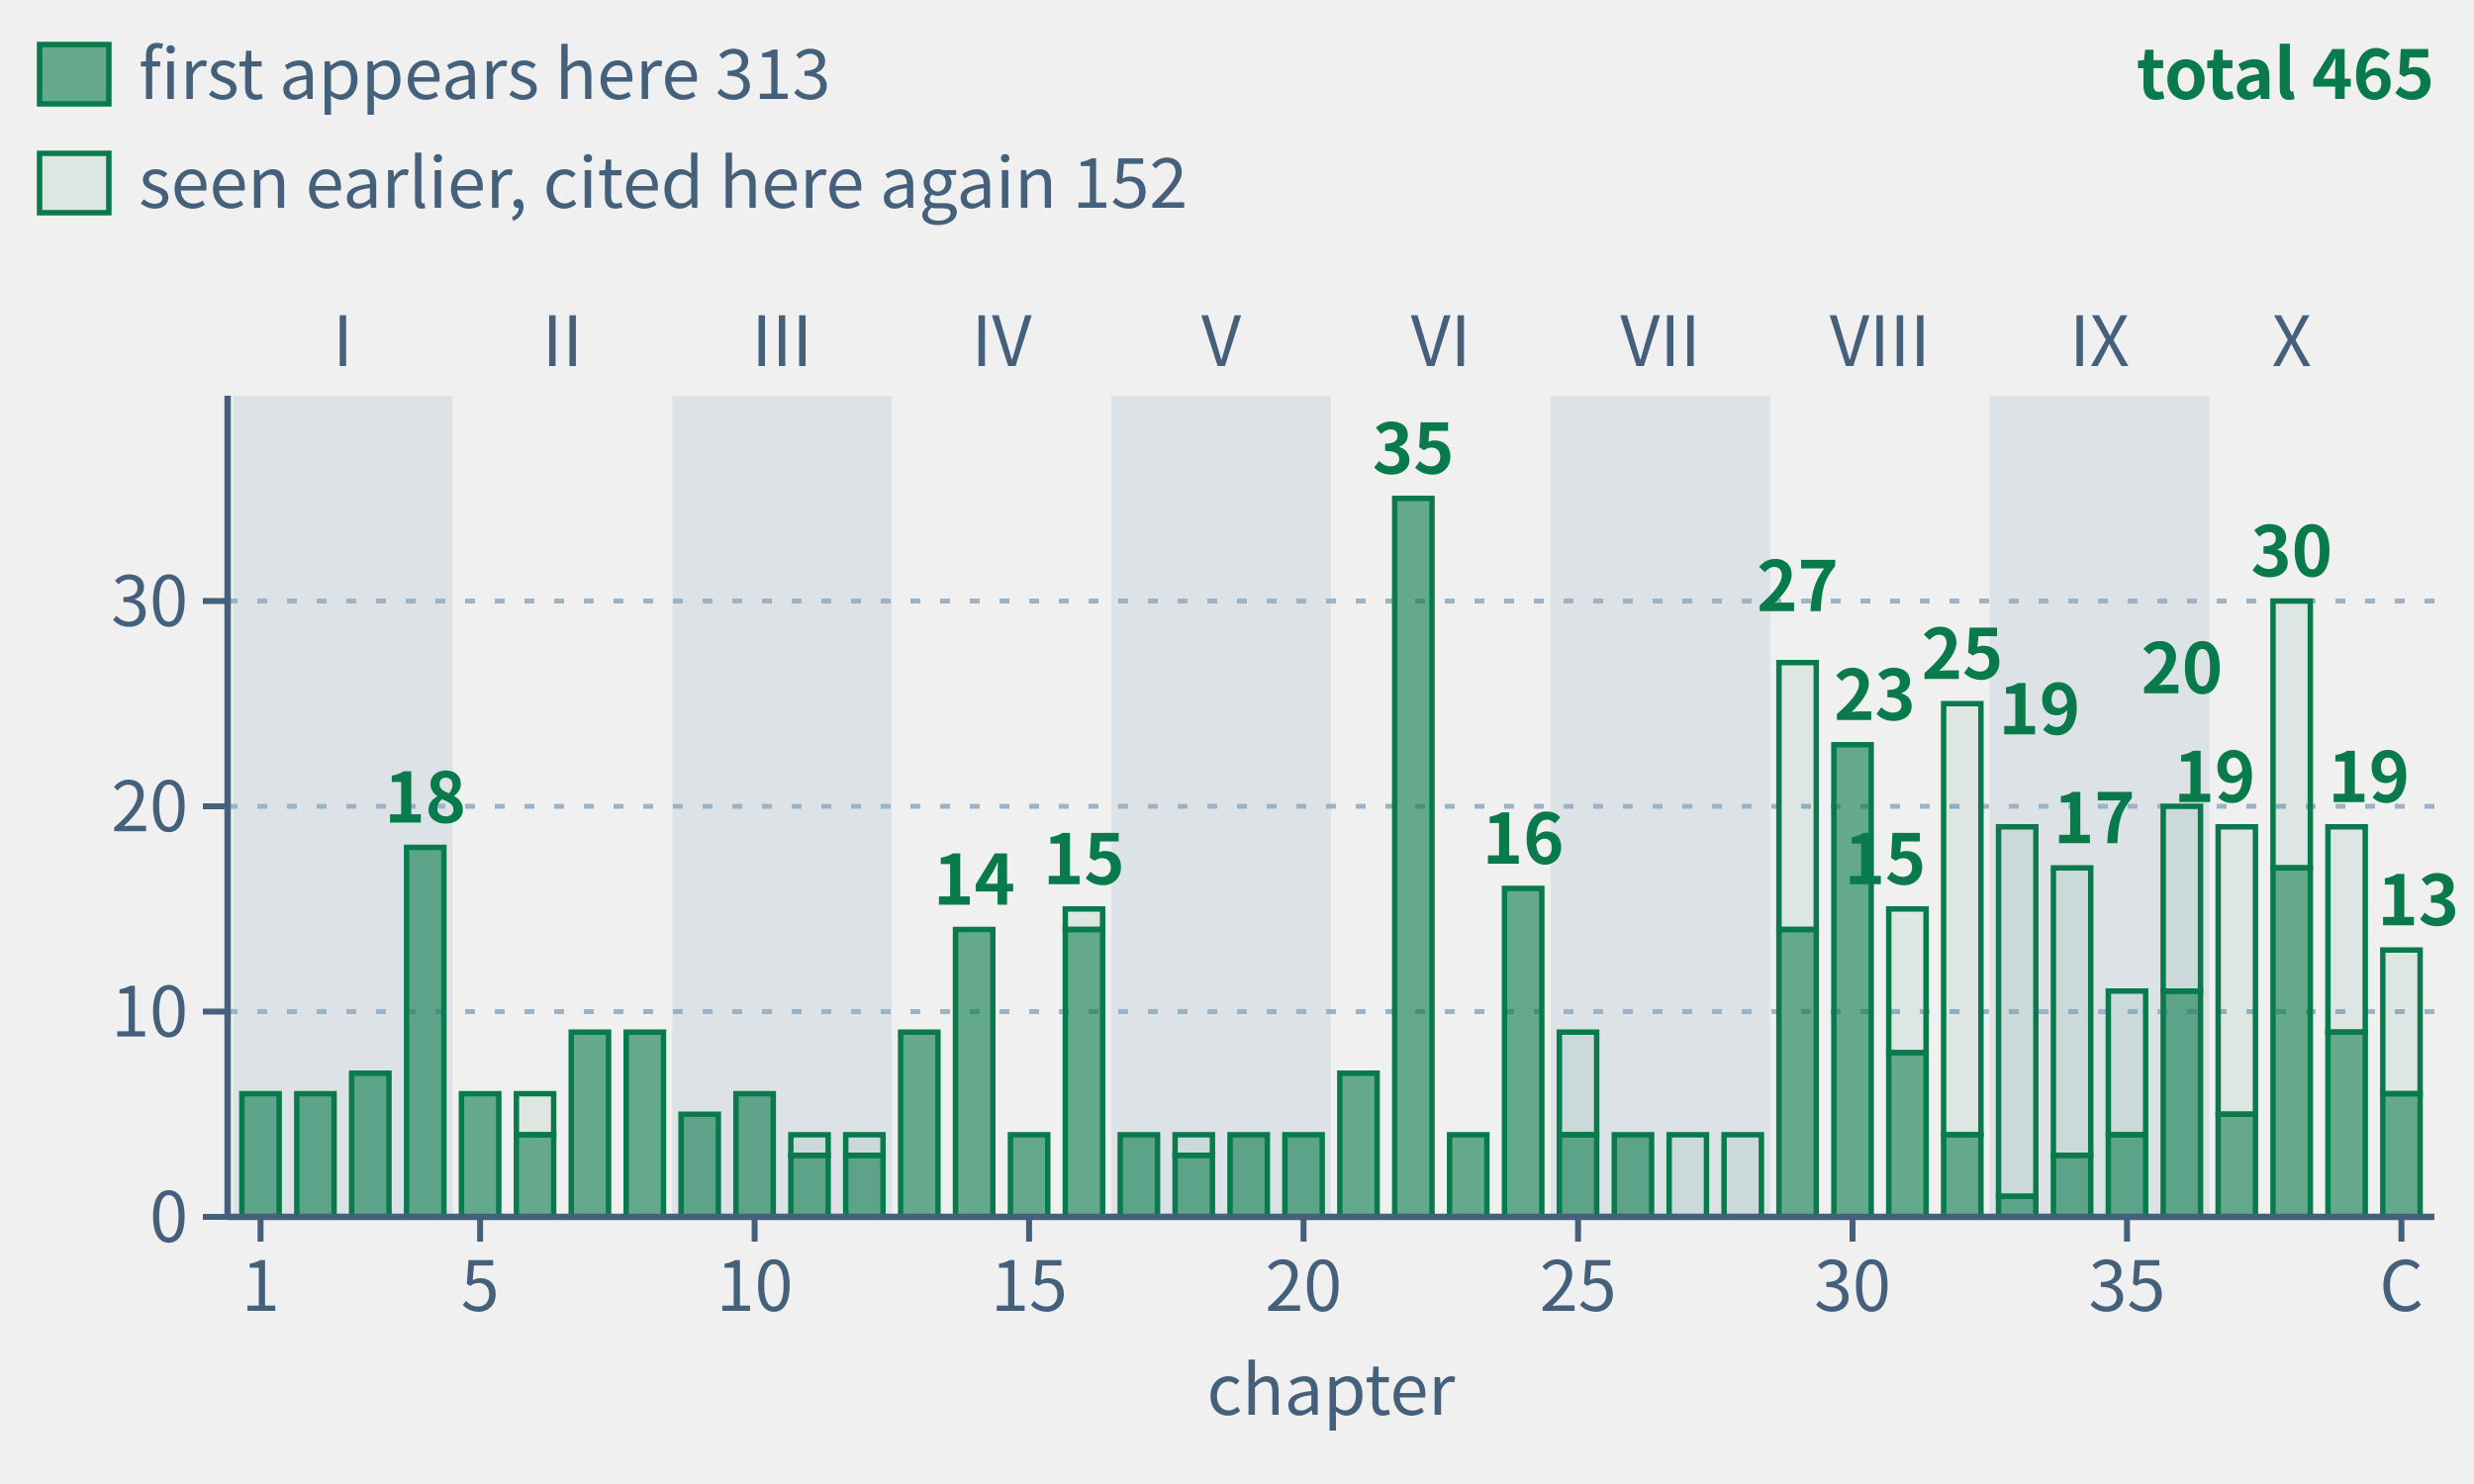
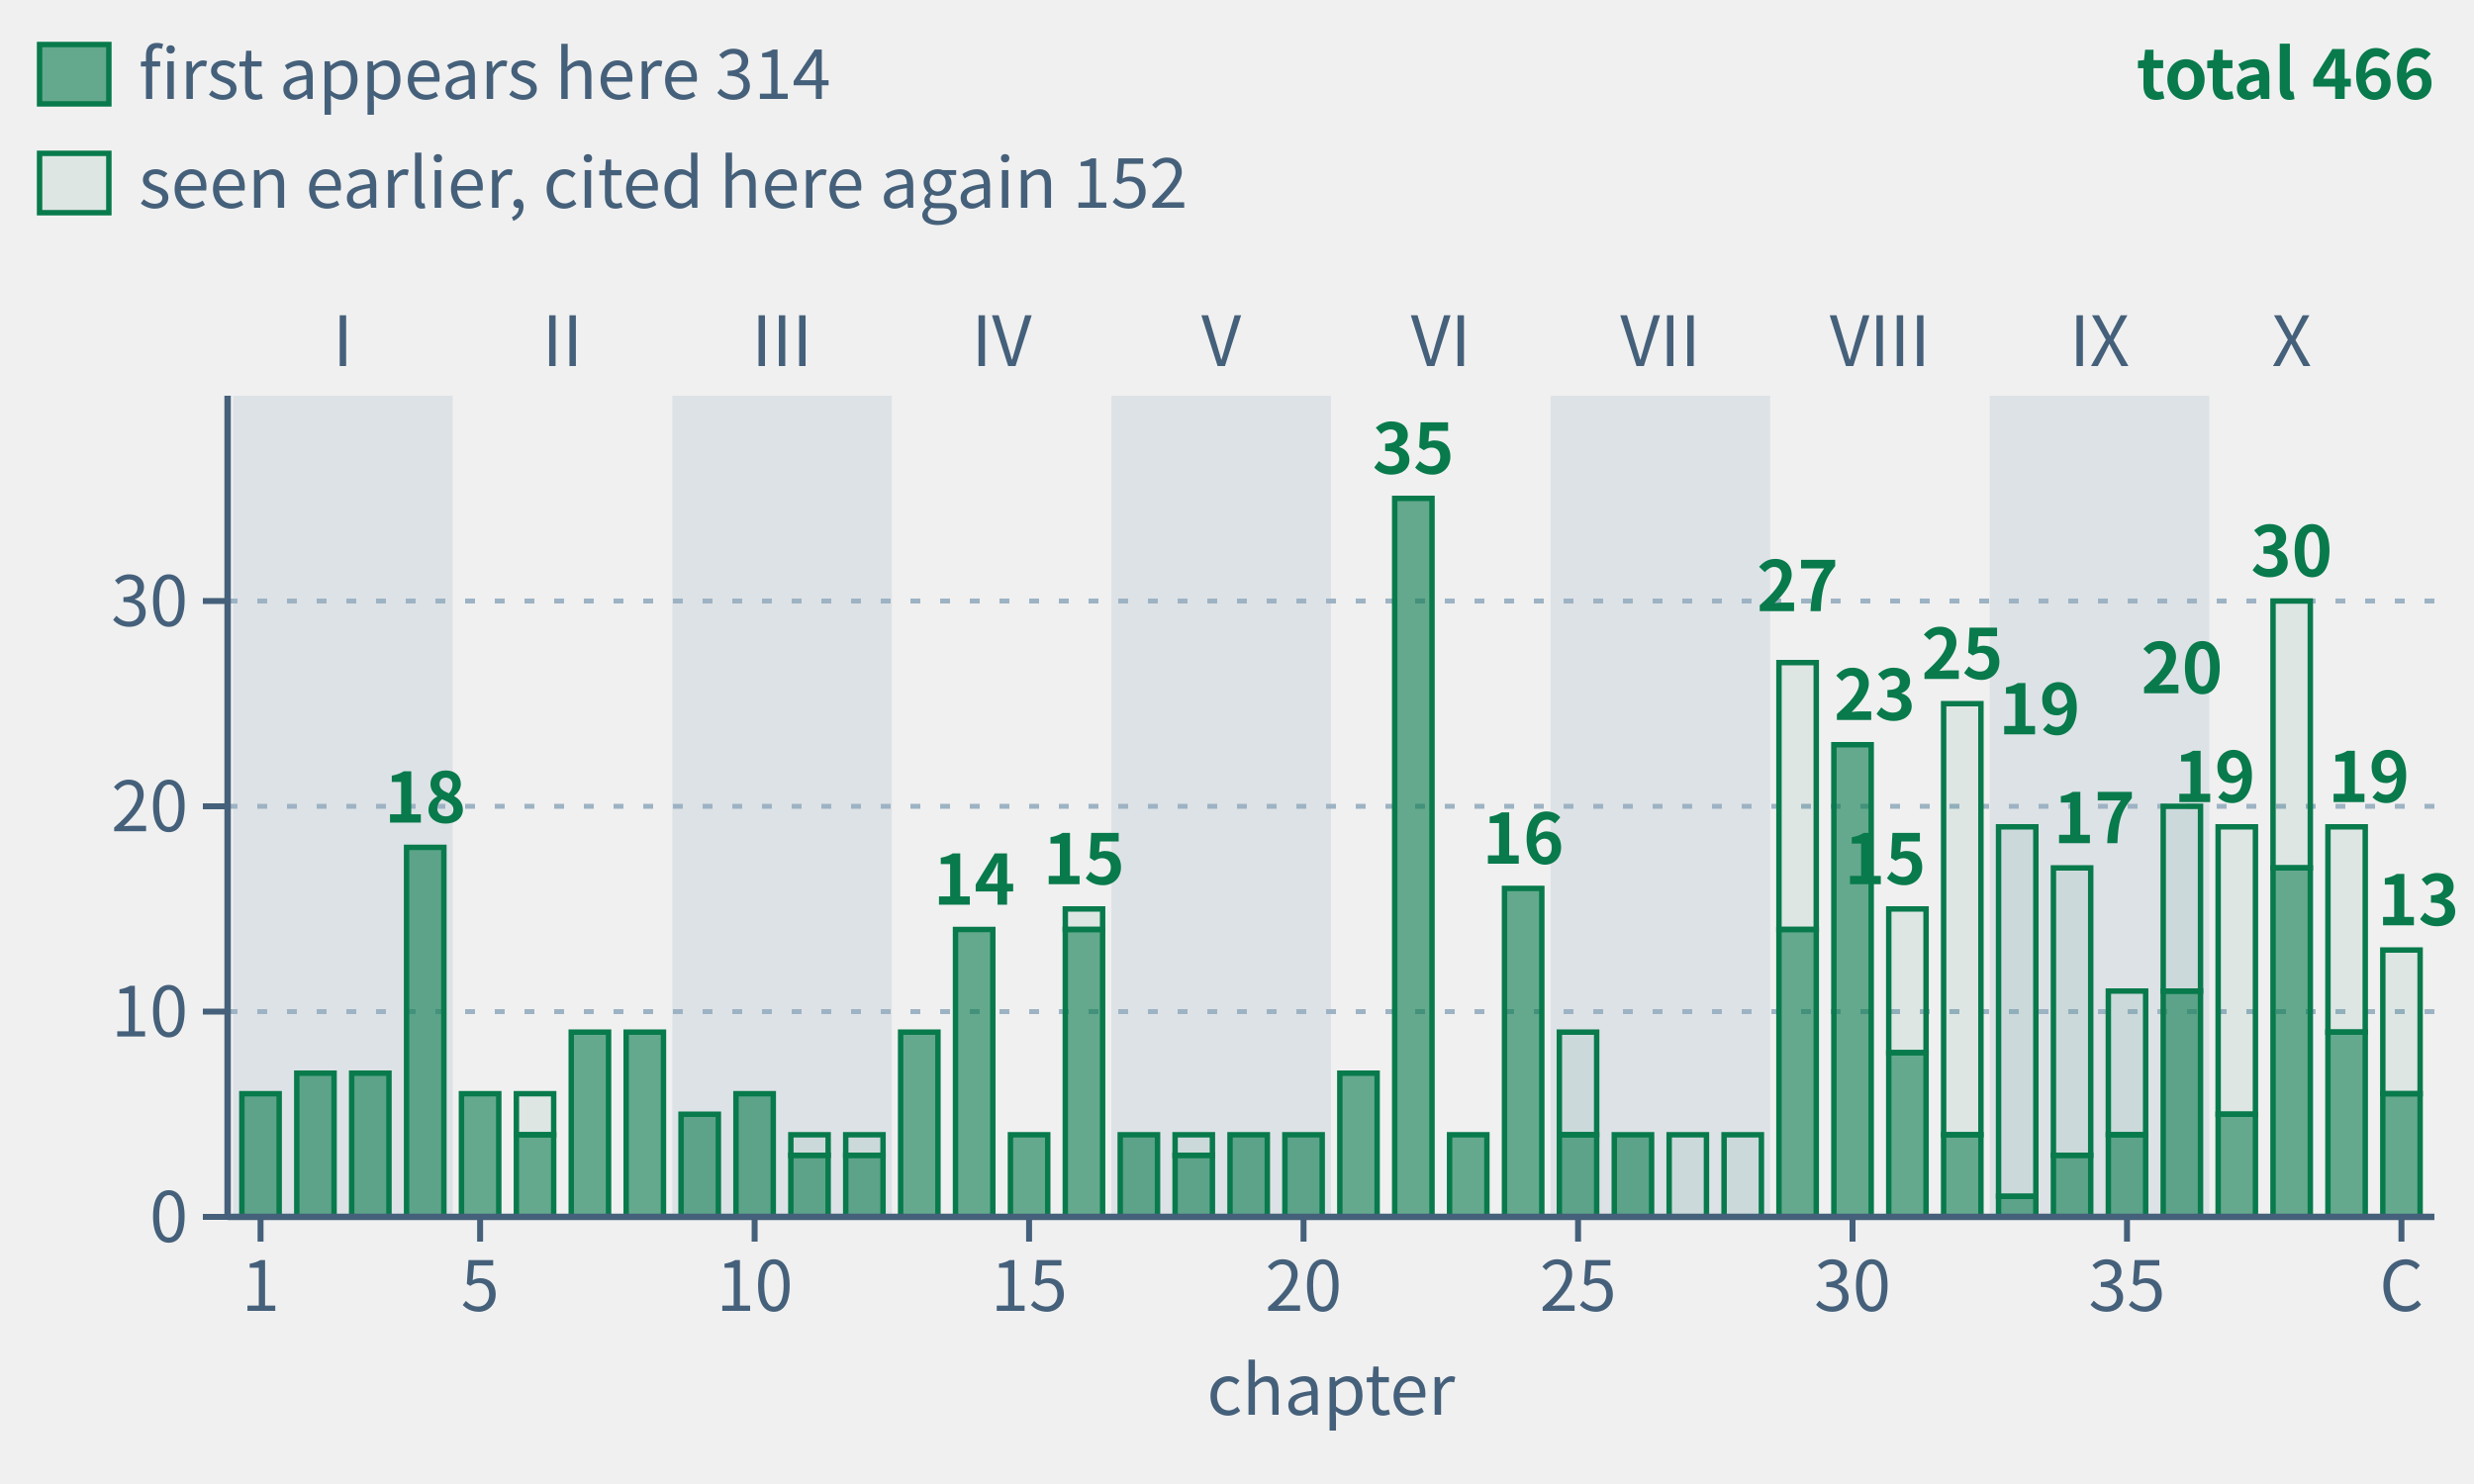
- <svg xmlns="http://www.w3.org/2000/svg" class="tr-fig" data-tr-fig="appc-theorems-by-chapter" data-lang="en" viewBox="0 0 500 300" width="500" height="300" font-family="'Noto Sans SC', 'Noto Sans CJK SC', 'Source Sans 3', 'PingFang SC', 'Microsoft YaHei', system-ui, sans-serif" role="img" aria-label="40 green bars in reading order, grouped by part. Each bar counts distinct frozen theorems cited by environment headers in that main chapter, including child pages. Total 465; solid sections count 313 first appearances, hollow sections 152 seen earlier. Reuse across main chapters counts again.">
+ <svg xmlns="http://www.w3.org/2000/svg" class="tr-fig" data-tr-fig="appc-theorems-by-chapter" data-lang="en" viewBox="0 0 500 300" width="500" height="300" font-family="'Noto Sans SC', 'Noto Sans CJK SC', 'Source Sans 3', 'PingFang SC', 'Microsoft YaHei', system-ui, sans-serif" role="img" aria-label="40 green bars in reading order, grouped by part. Each bar counts distinct frozen theorems cited by environment headers in that main chapter, including child pages. Total 466; solid sections count 314 first appearances, hollow sections 152 seen earlier. Reuse across main chapters counts again.">
  <style>.ts-ink{stroke:#0b1622}.tf-ink{fill:#0b1622}.ts-dim{stroke:#45607a}.tf-dim{fill:#45607a}.ts-faint{stroke:#9db3c4}.tf-faint{fill:#9db3c4}.ts-edge{stroke:#b9d0dd}.tf-edge{fill:#b9d0dd}.ts-hot{stroke:#5f9bb5}.tf-hot{fill:#5f9bb5}.ts-bg{stroke:#ffffff}.tf-bg{fill:#ffffff}.ts-panel{stroke:#eef5f9}.tf-panel{fill:#eef5f9}.ts-sheet{stroke:#f7fbfd}.tf-sheet{fill:#f7fbfd}.ts-cyan{stroke:#007c8a}.tf-cyan{fill:#007c8a}.ts-magenta{stroke:#b0128f}.tf-magenta{fill:#b0128f}.ts-amber{stroke:#946200}.tf-amber{fill:#946200}.ts-violet{stroke:#5a45c8}.tf-violet{fill:#5a45c8}.ts-ok{stroke:#087a4c}.tf-ok{fill:#087a4c}.ts-warn{stroke:#c21f3a}.tf-warn{fill:#c21f3a}.ts-blue{stroke:#1d5fd0}.tf-blue{fill:#1d5fd0}.ts-orange{stroke:#b85410}.tf-orange{fill:#b85410}.ts-sigma{stroke:#28405a}.tf-sigma{fill:#28405a}@media (prefers-color-scheme:dark){.ts-ink{stroke:#d4efff}.tf-ink{fill:#d4efff}.ts-dim{stroke:#6f8ea5}.tf-dim{fill:#6f8ea5}.ts-faint{stroke:#34506a}.tf-faint{fill:#34506a}.ts-edge{stroke:#143049}.tf-edge{fill:#143049}.ts-hot{stroke:#1f5d7c}.tf-hot{fill:#1f5d7c}.ts-bg{stroke:#03060c}.tf-bg{fill:#03060c}.ts-panel{stroke:#07101b}.tf-panel{fill:#07101b}.ts-sheet{stroke:#050c16}.tf-sheet{fill:#050c16}.ts-cyan{stroke:#19f0ff}.tf-cyan{fill:#19f0ff}.ts-magenta{stroke:#ff2fd0}.tf-magenta{fill:#ff2fd0}.ts-amber{stroke:#ffc83d}.tf-amber{fill:#ffc83d}.ts-violet{stroke:#9d8cff}.tf-violet{fill:#9d8cff}.ts-ok{stroke:#46ffb2}.tf-ok{fill:#46ffb2}.ts-warn{stroke:#ff5064}.tf-warn{fill:#ff5064}.ts-blue{stroke:#2a7bff}.tf-blue{fill:#2a7bff}.ts-orange{stroke:#ff8a3c}.tf-orange{fill:#ff8a3c}.ts-sigma{stroke:#cfe3ff}.tf-sigma{fill:#cfe3ff}}</style>
  <rect x="47.11" y="80" width="44.38" height="166" class="tf-faint" fill-opacity="0.22" />
  <text class="tf-dim" x="69.3" y="74" font-size="14" text-anchor="middle">I</text>
  <text class="tf-dim" x="113.68" y="74" font-size="14" text-anchor="middle">II</text>
  <rect x="135.87" y="80" width="44.38" height="166" class="tf-faint" fill-opacity="0.22" />
  <text class="tf-dim" x="158.05" y="74" font-size="14" text-anchor="middle">III</text>
  <text class="tf-dim" x="202.43" y="74" font-size="14" text-anchor="middle">IV</text>
  <rect x="224.62" y="80" width="44.38" height="166" class="tf-faint" fill-opacity="0.22" />
  <text class="tf-dim" x="246.81" y="74" font-size="14" text-anchor="middle">V</text>
  <text class="tf-dim" x="291.19" y="74" font-size="14" text-anchor="middle">VI</text>
  <rect x="313.38" y="80" width="44.38" height="166" class="tf-faint" fill-opacity="0.22" />
  <text class="tf-dim" x="335.57" y="74" font-size="14" text-anchor="middle">VII</text>
  <text class="tf-dim" x="379.95" y="74" font-size="14" text-anchor="middle">VIII</text>
  <rect x="402.13" y="80" width="44.38" height="166" class="tf-faint" fill-opacity="0.22" />
  <text class="tf-dim" x="424.32" y="74" font-size="14" text-anchor="middle">IX</text>
  <text class="tf-dim" x="463.15" y="74" font-size="14" text-anchor="middle">X</text>
  <line x1="46" y1="204.5" x2="492" y2="204.5" class="ts-faint" stroke-width="1" stroke-dasharray="2 4" fill="none" />
  <line x1="46" y1="163" x2="492" y2="163" class="ts-faint" stroke-width="1" stroke-dasharray="2 4" fill="none" />
  <line x1="46" y1="121.5" x2="492" y2="121.5" class="ts-faint" stroke-width="1" stroke-dasharray="2 4" fill="none" />
  <rect x="48.88" y="221.1" width="7.54" height="24.9" class="ts-ok tf-ok" stroke-width="1.1" fill-opacity="0.6" />
-   <rect x="59.98" y="221.1" width="7.54" height="24.9" class="ts-ok tf-ok" stroke-width="1.1" fill-opacity="0.6" />
+   <rect x="59.98" y="216.95" width="7.54" height="29.05" class="ts-ok tf-ok" stroke-width="1.1" fill-opacity="0.6" />
  <rect x="71.07" y="216.95" width="7.54" height="29.05" class="ts-ok tf-ok" stroke-width="1.1" fill-opacity="0.6" />
  <rect x="82.17" y="171.3" width="7.54" height="74.7" class="ts-ok tf-ok" stroke-width="1.1" fill-opacity="0.6" />
  <rect x="93.26" y="221.1" width="7.54" height="24.9" class="ts-ok tf-ok" stroke-width="1.1" fill-opacity="0.6" />
  <rect x="104.36" y="221.1" width="7.54" height="8.3" class="ts-ok tf-ok" stroke-width="1.1" fill-opacity="0.08" />
  <rect x="104.36" y="229.4" width="7.54" height="16.6" class="ts-ok tf-ok" stroke-width="1.1" fill-opacity="0.6" />
  <rect x="115.45" y="208.65" width="7.54" height="37.35" class="ts-ok tf-ok" stroke-width="1.1" fill-opacity="0.6" />
  <rect x="126.55" y="208.65" width="7.54" height="37.35" class="ts-ok tf-ok" stroke-width="1.1" fill-opacity="0.6" />
  <rect x="137.64" y="225.25" width="7.54" height="20.75" class="ts-ok tf-ok" stroke-width="1.1" fill-opacity="0.6" />
  <rect x="148.74" y="221.1" width="7.54" height="24.9" class="ts-ok tf-ok" stroke-width="1.1" fill-opacity="0.6" />
  <rect x="159.83" y="229.4" width="7.54" height="4.15" class="ts-ok tf-ok" stroke-width="1.1" fill-opacity="0.08" />
  <rect x="159.83" y="233.55" width="7.54" height="12.45" class="ts-ok tf-ok" stroke-width="1.1" fill-opacity="0.6" />
  <rect x="170.92" y="229.4" width="7.54" height="4.15" class="ts-ok tf-ok" stroke-width="1.1" fill-opacity="0.08" />
  <rect x="170.92" y="233.55" width="7.54" height="12.45" class="ts-ok tf-ok" stroke-width="1.1" fill-opacity="0.6" />
  <rect x="182.02" y="208.65" width="7.54" height="37.35" class="ts-ok tf-ok" stroke-width="1.1" fill-opacity="0.6" />
  <rect x="193.11" y="187.9" width="7.54" height="58.1" class="ts-ok tf-ok" stroke-width="1.1" fill-opacity="0.6" />
  <rect x="204.21" y="229.4" width="7.54" height="16.6" class="ts-ok tf-ok" stroke-width="1.1" fill-opacity="0.6" />
  <rect x="215.3" y="183.75" width="7.54" height="4.15" class="ts-ok tf-ok" stroke-width="1.1" fill-opacity="0.08" />
  <rect x="215.3" y="187.9" width="7.54" height="58.1" class="ts-ok tf-ok" stroke-width="1.1" fill-opacity="0.6" />
  <rect x="226.4" y="229.4" width="7.54" height="16.6" class="ts-ok tf-ok" stroke-width="1.1" fill-opacity="0.6" />
  <rect x="237.49" y="229.4" width="7.54" height="4.15" class="ts-ok tf-ok" stroke-width="1.1" fill-opacity="0.08" />
  <rect x="237.49" y="233.55" width="7.54" height="12.45" class="ts-ok tf-ok" stroke-width="1.1" fill-opacity="0.6" />
  <rect x="248.59" y="229.4" width="7.54" height="16.6" class="ts-ok tf-ok" stroke-width="1.1" fill-opacity="0.6" />
  <rect x="259.68" y="229.4" width="7.54" height="16.6" class="ts-ok tf-ok" stroke-width="1.1" fill-opacity="0.6" />
  <rect x="270.78" y="216.95" width="7.54" height="29.05" class="ts-ok tf-ok" stroke-width="1.1" fill-opacity="0.6" />
  <rect x="281.87" y="100.75" width="7.54" height="145.25" class="ts-ok tf-ok" stroke-width="1.1" fill-opacity="0.6" />
  <rect x="292.96" y="229.4" width="7.54" height="16.6" class="ts-ok tf-ok" stroke-width="1.1" fill-opacity="0.6" />
  <rect x="304.06" y="179.6" width="7.54" height="66.4" class="ts-ok tf-ok" stroke-width="1.1" fill-opacity="0.6" />
  <rect x="315.15" y="208.65" width="7.54" height="20.75" class="ts-ok tf-ok" stroke-width="1.1" fill-opacity="0.08" />
  <rect x="315.15" y="229.4" width="7.54" height="16.6" class="ts-ok tf-ok" stroke-width="1.1" fill-opacity="0.6" />
  <rect x="326.25" y="229.4" width="7.54" height="16.6" class="ts-ok tf-ok" stroke-width="1.1" fill-opacity="0.6" />
  <rect x="337.34" y="229.4" width="7.54" height="16.6" class="ts-ok tf-ok" stroke-width="1.1" fill-opacity="0.08" />
  <rect x="348.44" y="229.4" width="7.54" height="16.6" class="ts-ok tf-ok" stroke-width="1.1" fill-opacity="0.08" />
  <rect x="359.53" y="133.95" width="7.54" height="53.95" class="ts-ok tf-ok" stroke-width="1.1" fill-opacity="0.08" />
  <rect x="359.53" y="187.9" width="7.54" height="58.1" class="ts-ok tf-ok" stroke-width="1.1" fill-opacity="0.6" />
  <rect x="370.63" y="150.55" width="7.54" height="95.45" class="ts-ok tf-ok" stroke-width="1.1" fill-opacity="0.6" />
  <rect x="381.72" y="183.75" width="7.54" height="29.05" class="ts-ok tf-ok" stroke-width="1.1" fill-opacity="0.08" />
  <rect x="381.72" y="212.8" width="7.54" height="33.2" class="ts-ok tf-ok" stroke-width="1.1" fill-opacity="0.6" />
  <rect x="392.81" y="142.25" width="7.54" height="87.15" class="ts-ok tf-ok" stroke-width="1.1" fill-opacity="0.08" />
  <rect x="392.81" y="229.4" width="7.54" height="16.6" class="ts-ok tf-ok" stroke-width="1.1" fill-opacity="0.6" />
  <rect x="403.91" y="167.15" width="7.54" height="74.7" class="ts-ok tf-ok" stroke-width="1.1" fill-opacity="0.08" />
  <rect x="403.91" y="241.85" width="7.54" height="4.15" class="ts-ok tf-ok" stroke-width="1.1" fill-opacity="0.6" />
  <rect x="415" y="175.45" width="7.54" height="58.1" class="ts-ok tf-ok" stroke-width="1.1" fill-opacity="0.08" />
  <rect x="415" y="233.55" width="7.54" height="12.45" class="ts-ok tf-ok" stroke-width="1.1" fill-opacity="0.6" />
  <rect x="426.1" y="200.35" width="7.54" height="29.05" class="ts-ok tf-ok" stroke-width="1.1" fill-opacity="0.08" />
  <rect x="426.1" y="229.4" width="7.54" height="16.6" class="ts-ok tf-ok" stroke-width="1.1" fill-opacity="0.6" />
  <rect x="437.19" y="163" width="7.54" height="37.35" class="ts-ok tf-ok" stroke-width="1.1" fill-opacity="0.08" />
  <rect x="437.19" y="200.35" width="7.54" height="45.65" class="ts-ok tf-ok" stroke-width="1.1" fill-opacity="0.6" />
  <rect x="448.29" y="167.15" width="7.54" height="58.1" class="ts-ok tf-ok" stroke-width="1.1" fill-opacity="0.08" />
  <rect x="448.29" y="225.25" width="7.54" height="20.75" class="ts-ok tf-ok" stroke-width="1.1" fill-opacity="0.6" />
  <rect x="459.38" y="121.5" width="7.54" height="53.95" class="ts-ok tf-ok" stroke-width="1.1" fill-opacity="0.08" />
  <rect x="459.38" y="175.45" width="7.54" height="70.55" class="ts-ok tf-ok" stroke-width="1.1" fill-opacity="0.6" />
  <rect x="470.48" y="167.15" width="7.54" height="41.5" class="ts-ok tf-ok" stroke-width="1.1" fill-opacity="0.08" />
  <rect x="470.48" y="208.65" width="7.54" height="37.35" class="ts-ok tf-ok" stroke-width="1.1" fill-opacity="0.6" />
  <rect x="481.57" y="192.05" width="7.54" height="29.05" class="ts-ok tf-ok" stroke-width="1.1" fill-opacity="0.08" />
  <rect x="481.57" y="221.1" width="7.54" height="24.9" class="ts-ok tf-ok" stroke-width="1.1" fill-opacity="0.6" />
  <text class="tf-ok" x="85.94" y="166.3" font-size="14" text-anchor="middle" font-weight="600">18</text>
  <text class="tf-ok" x="196.89" y="182.9" font-size="14" text-anchor="middle" font-weight="600">14</text>
  <text class="tf-ok" x="219.07" y="178.75" font-size="14" text-anchor="middle" font-weight="600">15</text>
  <text class="tf-ok" x="285.64" y="95.75" font-size="14" text-anchor="middle" font-weight="600">35</text>
  <text class="tf-ok" x="307.83" y="174.6" font-size="14" text-anchor="middle" font-weight="600">16</text>
  <text class="tf-ok" x="363.3" y="123.55" font-size="14" text-anchor="middle" font-weight="600">27</text>
  <text class="tf-ok" x="370.63" y="145.55" font-size="14" font-weight="600">23</text>
  <text class="tf-ok" x="389.26" y="178.75" font-size="14" text-anchor="end" font-weight="600">15</text>
  <text class="tf-ok" x="396.59" y="137.25" font-size="14" text-anchor="middle" font-weight="600">25</text>
  <text class="tf-ok" x="403.91" y="148.45" font-size="14" font-weight="600">19</text>
  <text class="tf-ok" x="415" y="170.45" font-size="14" font-weight="600">17</text>
  <text class="tf-ok" x="440.97" y="140.15" font-size="14" text-anchor="middle" font-weight="600">20</text>
  <text class="tf-ok" x="455.83" y="162.15" font-size="14" text-anchor="end" font-weight="600">19</text>
  <text class="tf-ok" x="463.15" y="116.5" font-size="14" text-anchor="middle" font-weight="600">30</text>
  <text class="tf-ok" x="470.48" y="162.15" font-size="14" font-weight="600">19</text>
  <text class="tf-ok" x="497" y="187.05" font-size="14" text-anchor="end" font-weight="600">13</text>
  <line x1="46" y1="246" x2="492" y2="246" class="ts-dim" stroke-width="1.3" fill="none" />
  <line x1="52.66" y1="246" x2="52.66" y2="251" class="ts-dim" stroke-width="1.2" fill="none" />
  <text class="tf-dim" x="52.66" y="265" font-size="14" text-anchor="middle">1</text>
  <line x1="97.03" y1="246" x2="97.03" y2="251" class="ts-dim" stroke-width="1.2" fill="none" />
  <text class="tf-dim" x="97.03" y="265" font-size="14" text-anchor="middle">5</text>
  <line x1="152.51" y1="246" x2="152.51" y2="251" class="ts-dim" stroke-width="1.2" fill="none" />
  <text class="tf-dim" x="152.51" y="265" font-size="14" text-anchor="middle">10</text>
  <line x1="207.98" y1="246" x2="207.98" y2="251" class="ts-dim" stroke-width="1.2" fill="none" />
  <text class="tf-dim" x="207.98" y="265" font-size="14" text-anchor="middle">15</text>
  <line x1="263.45" y1="246" x2="263.45" y2="251" class="ts-dim" stroke-width="1.2" fill="none" />
  <text class="tf-dim" x="263.45" y="265" font-size="14" text-anchor="middle">20</text>
  <line x1="318.93" y1="246" x2="318.93" y2="251" class="ts-dim" stroke-width="1.2" fill="none" />
  <text class="tf-dim" x="318.93" y="265" font-size="14" text-anchor="middle">25</text>
  <line x1="374.4" y1="246" x2="374.4" y2="251" class="ts-dim" stroke-width="1.2" fill="none" />
  <text class="tf-dim" x="374.4" y="265" font-size="14" text-anchor="middle">30</text>
  <line x1="429.87" y1="246" x2="429.87" y2="251" class="ts-dim" stroke-width="1.2" fill="none" />
  <text class="tf-dim" x="429.87" y="265" font-size="14" text-anchor="middle">35</text>
  <line x1="485.34" y1="246" x2="485.34" y2="251" class="ts-dim" stroke-width="1.2" fill="none" />
  <text class="tf-dim" x="485.34" y="265" font-size="14" text-anchor="middle">C</text>
  <text class="tf-dim" x="269" y="286" font-size="14" text-anchor="middle">chapter</text>
  <line x1="46" y1="80" x2="46" y2="246" class="ts-dim" stroke-width="1.3" fill="none" />
  <line x1="41" y1="246" x2="46" y2="246" class="ts-dim" stroke-width="1.2" fill="none" />
  <text class="tf-dim" x="38" y="251.04" font-size="14" text-anchor="end">0</text>
  <line x1="41" y1="204.5" x2="46" y2="204.5" class="ts-dim" stroke-width="1.2" fill="none" />
  <text class="tf-dim" x="38" y="209.54" font-size="14" text-anchor="end">10</text>
  <line x1="41" y1="163" x2="46" y2="163" class="ts-dim" stroke-width="1.2" fill="none" />
  <text class="tf-dim" x="38" y="168.04" font-size="14" text-anchor="end">20</text>
  <line x1="41" y1="121.5" x2="46" y2="121.5" class="ts-dim" stroke-width="1.2" fill="none" />
  <text class="tf-dim" x="38" y="126.54" font-size="14" text-anchor="end">30</text>
  <rect x="8" y="9" width="14" height="12" class="ts-ok tf-ok" stroke-width="1.1" fill-opacity="0.6" />
-   <text class="tf-dim" x="28" y="20" font-size="14">first appears here 313</text>
+   <text class="tf-dim" x="28" y="20" font-size="14">first appears here 314</text>
  <rect x="8" y="31" width="14" height="12" class="ts-ok tf-ok" stroke-width="1.1" fill-opacity="0.08" />
  <text class="tf-dim" x="28" y="42" font-size="14">seen earlier, cited here again 152</text>
-   <text class="tf-ok" x="492" y="20" font-size="14" text-anchor="end" font-weight="600">total 465</text>
+   <text class="tf-ok" x="492" y="20" font-size="14" text-anchor="end" font-weight="600">total 466</text>
</svg>
